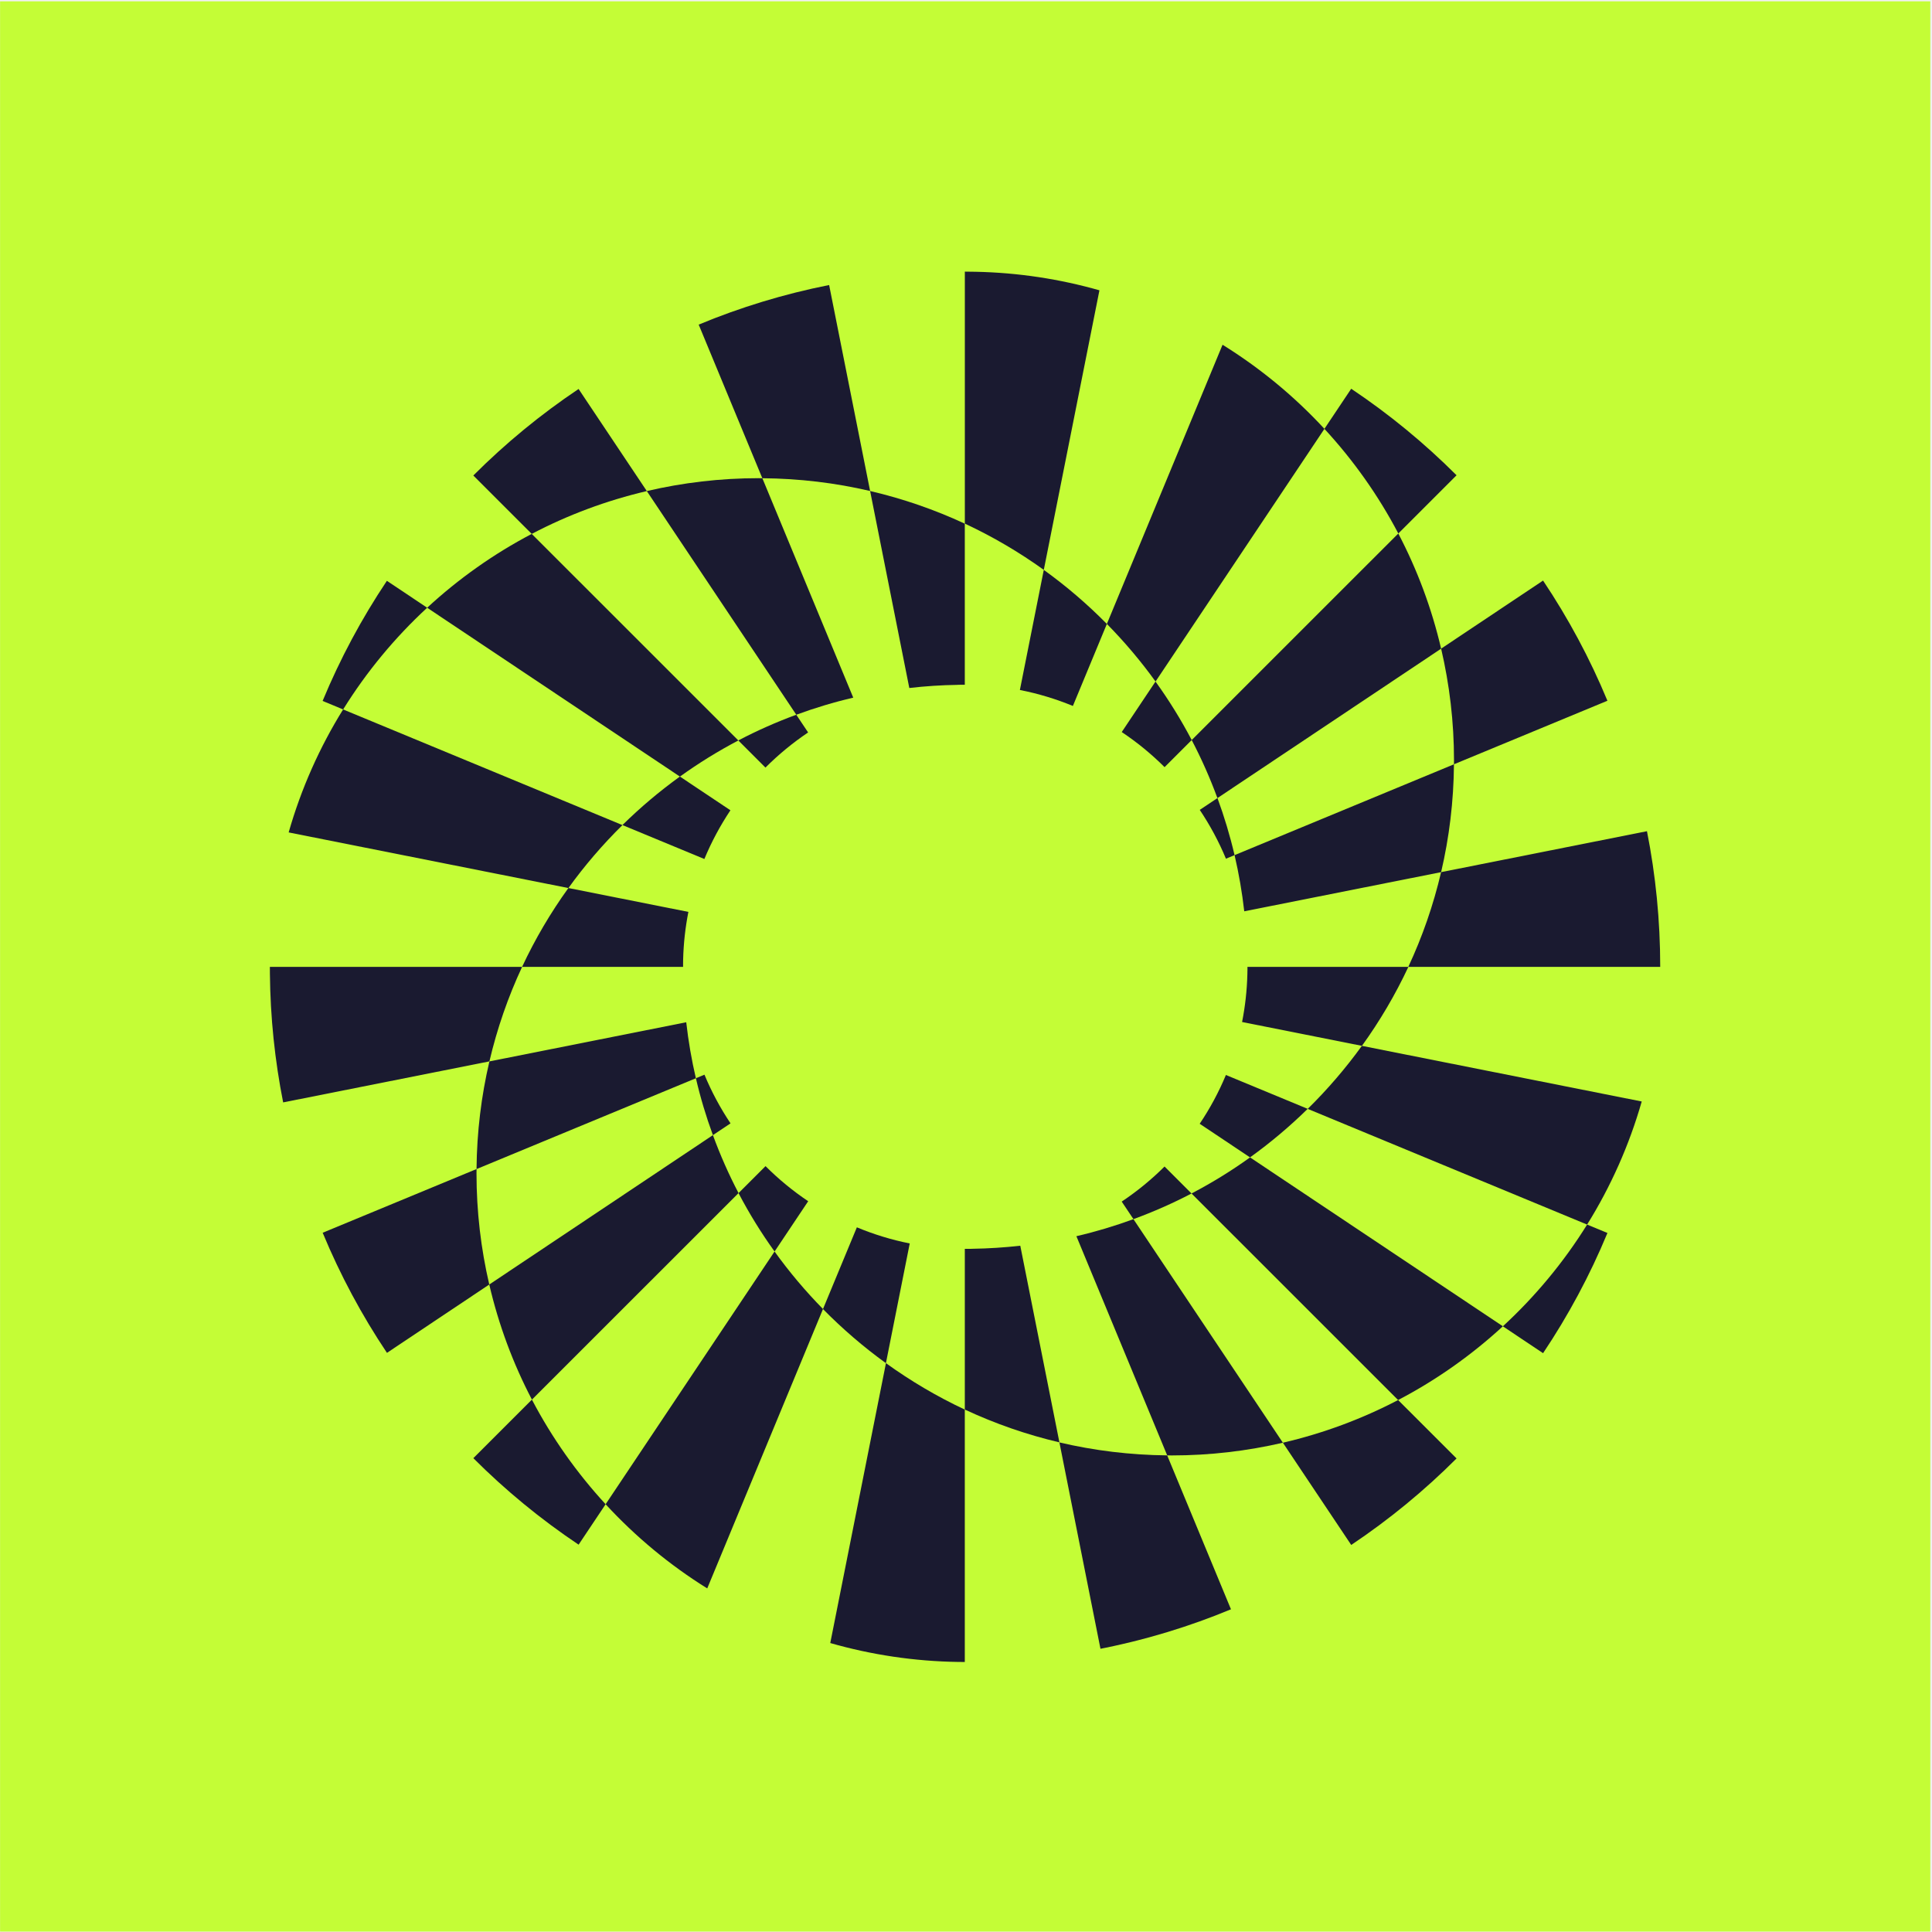
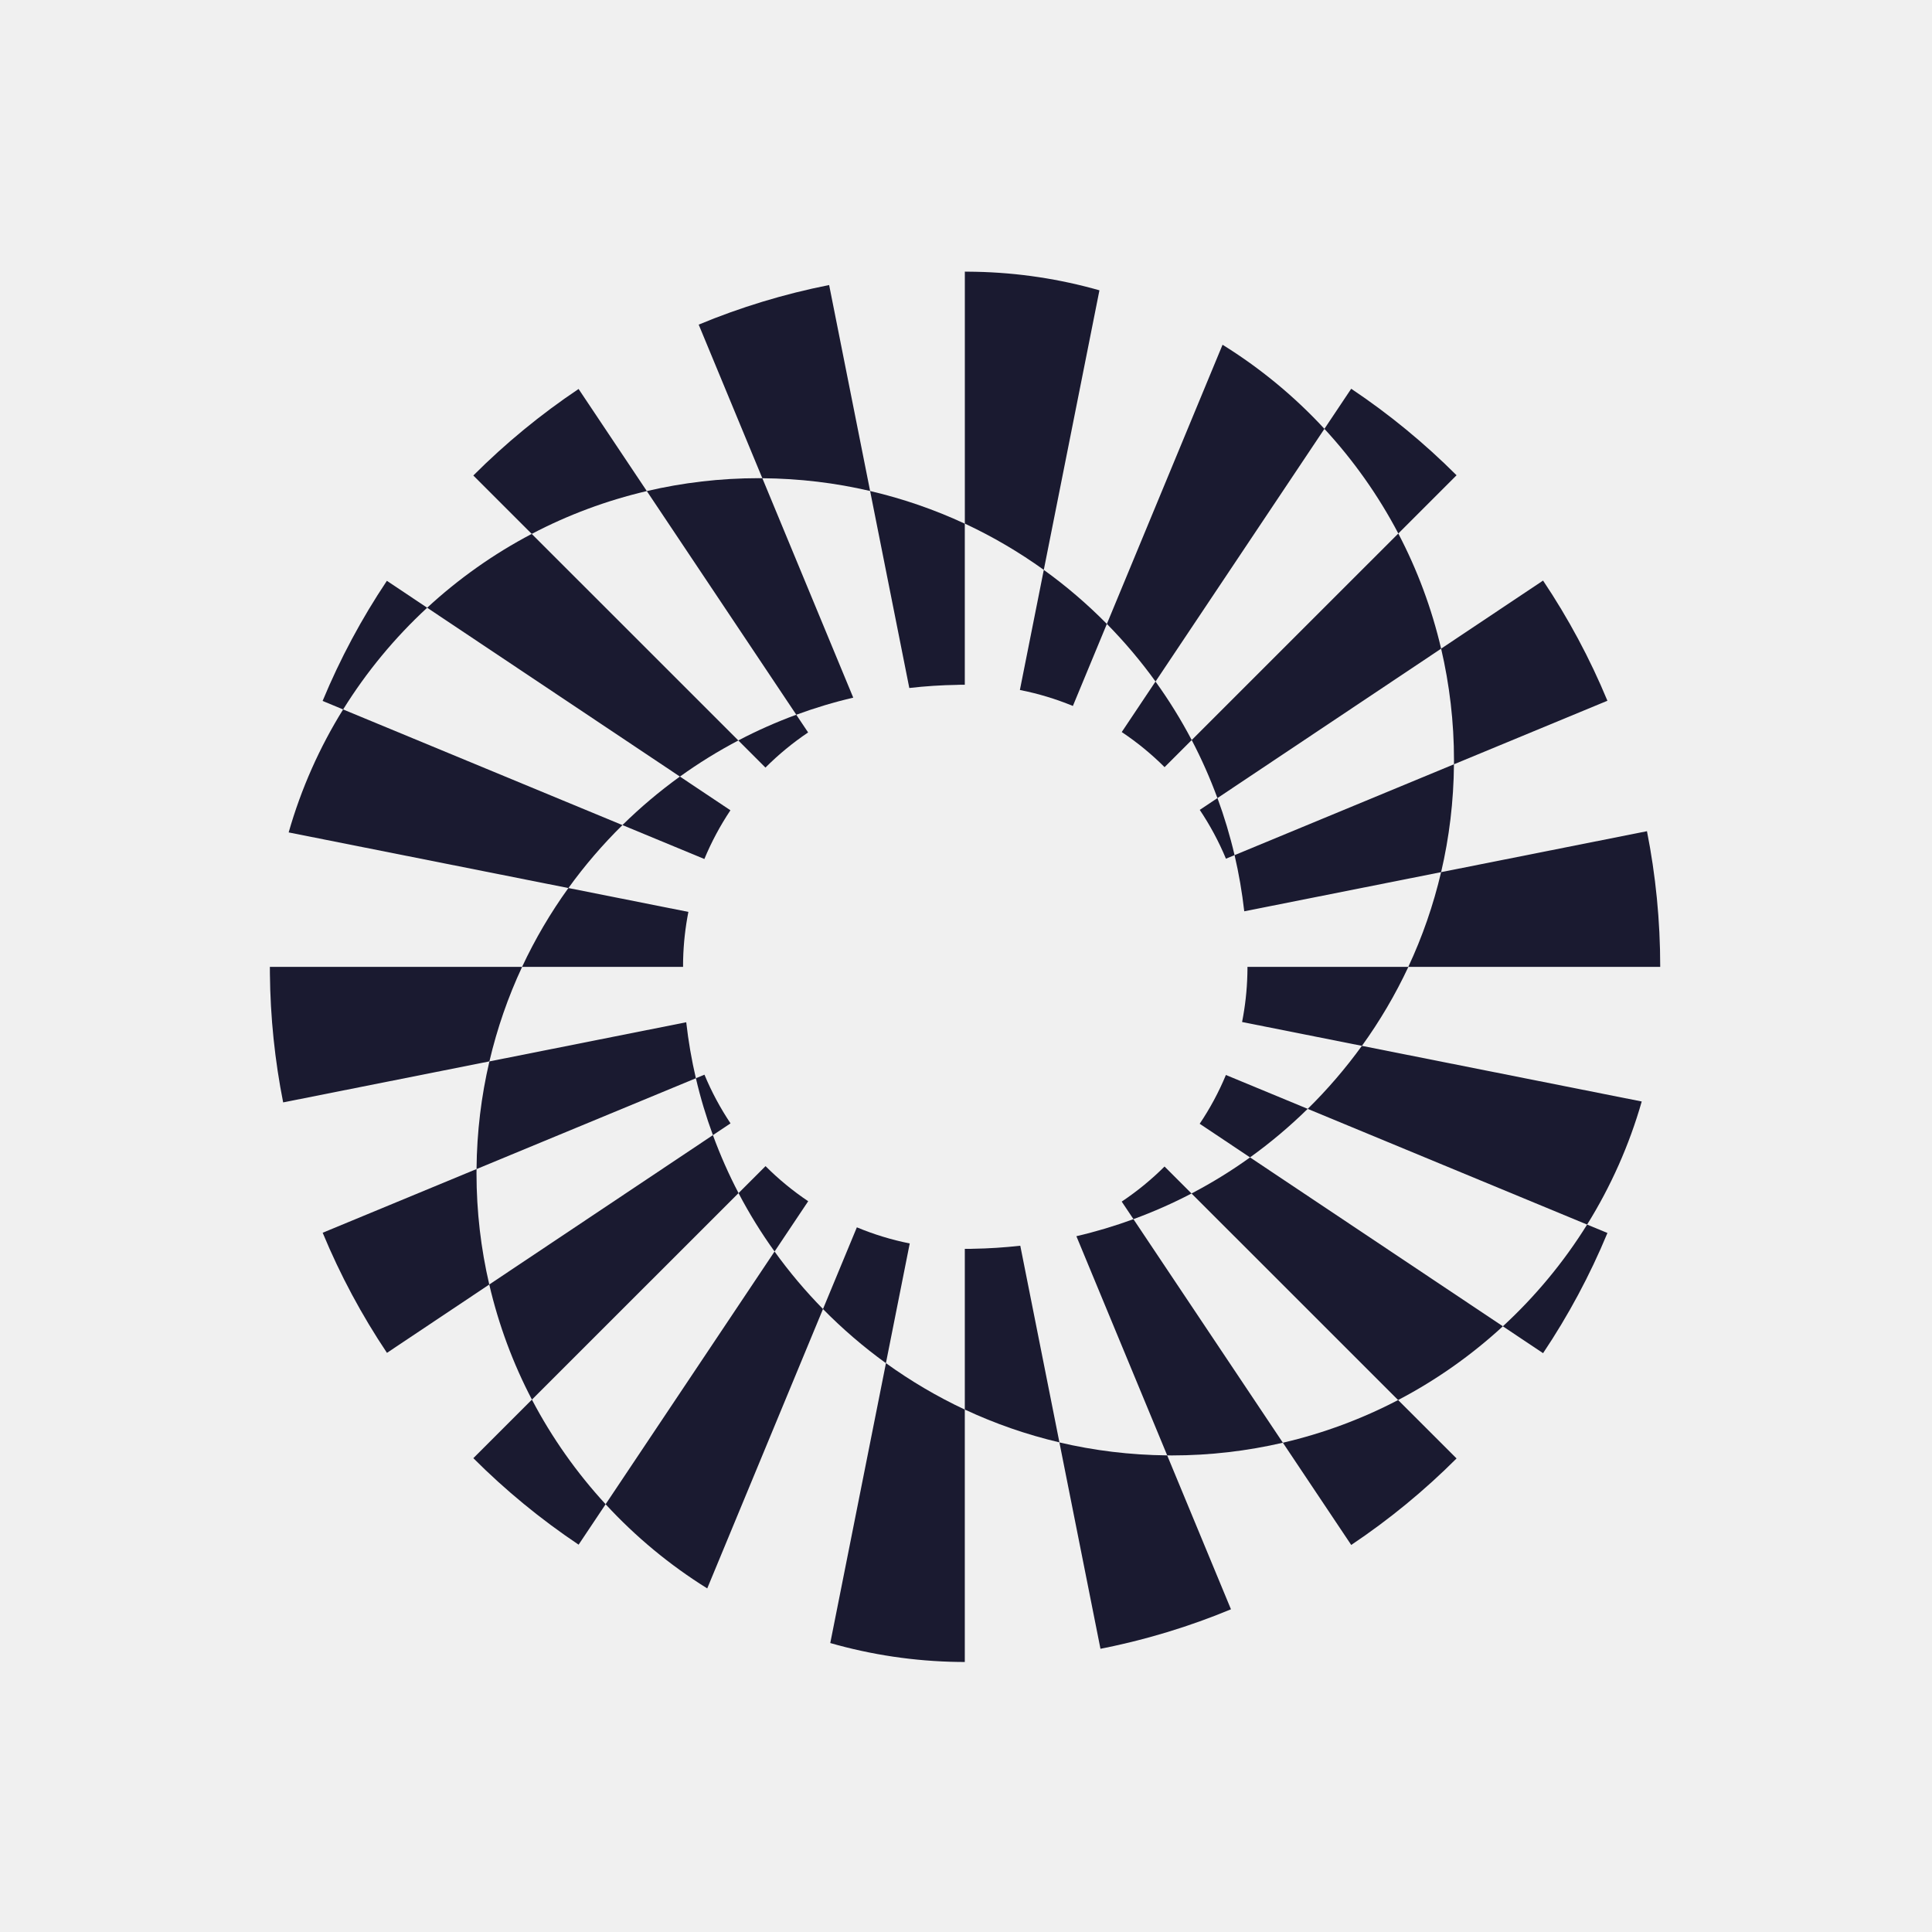
<svg xmlns="http://www.w3.org/2000/svg" width="1081" height="1081" viewBox="0 0 1081 1081" fill="none">
-   <rect width="1080" height="1080.01" transform="translate(0.0448608 0.751862)" fill="#C4FD36" />
  <g clip-path="url(#clip0_204_15466)">
    <path d="M899.393 689.876L888.03 685.179C874.931 706.241 859.038 725.369 840.887 742.103L863.384 757.132C877.481 736.085 889.581 713.579 899.393 689.891V689.876Z" fill="#1A1A30" />
    <path d="M814.976 816.035L782.283 783.351C762.136 793.883 740.515 801.958 717.804 807.239L756.04 864.439C777.262 850.239 796.994 834.012 814.976 816.035Z" fill="#1A1A30" />
    <path d="M653.068 814.317C632.338 814.117 612.16 811.63 592.765 807.071L615.738 922.531C616.705 922.346 617.673 922.147 618.64 921.947C620.145 921.64 621.65 921.318 623.155 920.996C624.583 920.689 626.026 920.366 627.454 920.028C629.312 919.599 631.186 919.169 633.044 918.708C634.088 918.447 635.132 918.186 636.177 917.925C638.418 917.357 640.645 916.774 642.872 916.16C643.517 915.976 644.162 915.807 644.807 915.622C647.432 914.886 650.043 914.133 652.653 913.35C652.884 913.274 653.129 913.212 653.36 913.135C665.414 909.466 677.223 905.229 688.755 900.44L653.068 814.317Z" fill="#1A1A30" />
    <path d="M495.712 762.719L464.555 919.322C487.435 925.877 511.529 929.561 536.436 929.899C537.557 929.899 538.709 929.914 539.83 929.914V788.694C524.274 781.402 509.517 772.683 495.712 762.719Z" fill="#1A1A30" />
    <path d="M433.384 700.238L338.853 841.657C355.56 859.787 374.678 875.661 395.716 888.756L460.487 732.43C450.659 722.421 441.584 711.659 433.368 700.222L433.384 700.238Z" fill="#1A1A30" />
    <path d="M398.887 635.132L273.751 718.721C279.034 741.396 287.096 762.995 297.63 783.122L413.229 667.554C407.762 657.13 402.987 646.292 398.887 635.132Z" fill="#1A1A30" />
    <path d="M383.967 571.974L273.835 593.881C269.289 613.255 266.817 633.412 266.633 654.121L389.357 603.307C386.977 593.068 385.165 582.628 383.967 571.99V571.974Z" fill="#1A1A30" />
    <path d="M382.201 540.949C382.201 540.227 382.201 539.506 382.201 538.784C382.201 538.124 382.201 537.448 382.232 536.788C382.462 527.715 383.475 518.842 385.165 510.23L318.029 496.874C308.093 510.66 299.402 525.397 292.138 540.949C292.138 540.949 292.138 540.964 292.138 540.979H382.201V540.949Z" fill="#1A1A30" />
    <path d="M408.699 453.384L380.429 434.501C369.019 442.714 358.27 451.802 348.258 461.643L394.111 480.633C398.088 471.038 402.987 461.919 408.684 453.384H408.699Z" fill="#1A1A30" />
    <path d="M452.167 409.83L445.533 399.913C434.431 403.997 423.651 408.771 413.285 414.206C413.224 414.236 413.163 414.267 413.101 414.298L428.288 429.481C435.567 422.189 443.567 415.603 452.151 409.83H452.167Z" fill="#1A1A30" />
    <path d="M539.836 292.974C539.913 293.004 540.005 293.05 540.082 293.081C555.576 300.327 570.272 308.97 584.031 318.856L615.157 162.438C593.075 156.144 569.857 152.552 545.871 152.061C543.86 152.03 541.863 151.984 539.852 151.984V292.958L539.836 292.974Z" fill="#1A1A30" />
    <path d="M646.548 381.338L741.048 239.949C724.295 221.819 705.131 205.976 684.047 192.896L619.322 349.099C629.196 359.124 638.302 369.886 646.548 381.323V381.338Z" fill="#1A1A30" />
    <path d="M666.852 414.206C672.303 424.614 677.079 435.422 681.179 446.552L806.345 362.946C801.047 340.303 792.97 318.734 782.451 298.654C782.42 298.608 782.405 298.562 782.374 298.516L666.775 414.083C666.775 414.083 666.821 414.175 666.852 414.221V414.206Z" fill="#1A1A30" />
    <path d="M696.188 509.893L806.336 487.986C810.881 468.582 813.354 448.394 813.523 427.639L690.768 478.468C693.163 488.723 694.975 499.208 696.188 509.878V509.893Z" fill="#1A1A30" />
    <path d="M697.967 543.114C697.967 543.774 697.967 544.45 697.936 545.11C697.706 554.229 696.693 563.164 694.973 571.837L762.032 585.178C771.998 571.361 780.72 556.578 788.014 540.996H697.982C697.982 541.702 697.982 542.408 697.982 543.13L697.967 543.114Z" fill="#1A1A30" />
    <path d="M671.256 628.776L699.418 647.582C710.874 639.353 721.654 630.265 731.681 620.425L685.921 601.481C681.928 611.106 676.999 620.241 671.256 628.776Z" fill="#1A1A30" />
    <path d="M627.621 672.314L634.193 682.139C645.372 678.04 656.229 673.25 666.686 667.785L651.591 652.694C644.282 659.986 636.251 666.557 627.636 672.314H627.621Z" fill="#1A1A30" />
    <path d="M180.508 392.191L191.994 396.95C205.062 375.903 220.894 356.775 239.014 340.041L216.471 324.981C202.39 346.028 190.32 368.519 180.508 392.191Z" fill="#1A1A30" />
    <path d="M264.826 266.047L297.518 298.73C297.518 298.73 297.641 298.669 297.703 298.638C317.757 288.122 339.302 280.063 361.906 274.766L323.731 217.643C302.54 231.843 282.807 248.07 264.841 266.047H264.826Z" fill="#1A1A30" />
    <path d="M390.934 181.628L426.544 267.582C447.274 267.736 467.467 270.192 486.847 274.721L463.92 159.476C438.614 164.496 414.213 171.957 390.934 181.628Z" fill="#1A1A30" />
    <path d="M756.029 217.521L741.041 239.949C757.242 257.496 771.185 277.162 782.395 298.501L814.98 265.924C796.998 247.948 777.266 231.721 756.044 217.521H756.029Z" fill="#1A1A30" />
    <path d="M863.378 324.844L806.346 362.932C811.029 382.996 813.548 403.89 813.548 425.382C813.548 426.135 813.517 426.887 813.517 427.639L899.387 392.085C889.575 368.397 877.474 345.891 863.378 324.844Z" fill="#1A1A30" />
    <path d="M666.866 667.692C666.866 667.692 666.743 667.753 666.682 667.784L782.281 783.351C782.281 783.351 782.404 783.29 782.465 783.259C803.749 772.099 823.374 758.221 840.895 742.086L699.436 647.597C689.102 655.027 678.214 661.751 666.866 667.692Z" fill="#1A1A30" />
    <path d="M544.243 698.733C543.583 698.749 542.907 698.764 542.247 698.764C541.525 698.764 540.804 698.764 540.082 698.764C540.005 698.764 539.913 698.764 539.836 698.764V788.663C539.913 788.709 540.005 788.74 540.082 788.786C556.789 796.585 574.433 802.725 592.768 807.039L570.871 697.014C562.102 697.996 553.227 698.58 544.228 698.718L544.243 698.733Z" fill="#1A1A30" />
    <path d="M428.341 652.464L413.23 667.57C413.23 667.57 413.276 667.662 413.292 667.708C419.235 679.053 425.96 689.922 433.393 700.253L452.204 672.114C443.62 666.357 435.619 659.771 428.341 652.479V652.464Z" fill="#1A1A30" />
    <path d="M394.157 601.311L389.366 603.292C391.9 614.176 395.094 624.799 398.887 635.131L408.745 628.545C403.033 620.01 398.134 610.891 394.157 601.296V601.311Z" fill="#1A1A30" />
    <path d="M731.691 620.44L888.029 685.178C901.22 663.977 911.57 640.842 918.588 616.31L762.003 585.177C752.897 597.781 742.747 609.586 731.691 620.455V620.44Z" fill="#1A1A30" />
    <path d="M602.263 691.672L653.076 814.316C653.951 814.316 654.811 814.347 655.686 814.347C677.062 814.347 697.838 811.86 717.801 807.239L634.188 682.154C623.823 685.946 613.166 689.154 602.263 691.687V691.672Z" fill="#1A1A30" />
    <path d="M479.429 686.728L460.479 732.445C471.336 743.499 483.114 753.631 495.69 762.719L509.019 695.739C498.762 693.698 488.857 690.643 479.413 686.713L479.429 686.728Z" fill="#1A1A30" />
    <path d="M921.499 465.081L806.33 487.986C802.015 506.423 795.842 524.154 787.995 540.949C787.995 540.949 787.995 540.965 787.995 540.98H928.932C928.932 515.005 926.382 489.629 921.515 465.081H921.499Z" fill="#1A1A30" />
    <path d="M600.306 395.001L619.316 349.115C608.444 338.077 596.635 327.945 584.028 318.872L570.653 386.067C580.926 388.078 590.846 391.102 600.306 395.001Z" fill="#1A1A30" />
    <path d="M651.61 429.235L666.782 414.068C660.793 402.661 654.021 391.731 646.528 381.338L627.64 409.6C636.27 415.357 644.286 421.928 651.61 429.235Z" fill="#1A1A30" />
    <path d="M685.942 480.464L690.764 478.468C688.215 467.553 685.005 456.899 681.197 446.537L671.292 453.154C677.02 461.704 681.949 470.839 685.942 480.464Z" fill="#1A1A30" />
    <path d="M323.75 864.271L338.86 841.658C322.737 824.142 308.855 804.538 297.691 783.26C297.661 783.214 297.645 783.168 297.614 783.122L264.845 815.882C282.811 833.859 302.544 850.071 323.735 864.271H323.75Z" fill="#1A1A30" />
    <path d="M216.508 756.962L273.755 718.721C269.102 698.733 266.614 677.917 266.614 656.516C266.614 655.718 266.645 654.92 266.645 654.106L180.544 689.753C190.357 713.425 202.427 735.915 216.508 756.947V756.962Z" fill="#1A1A30" />
    <path d="M151.015 544.587C151.246 569.288 153.795 593.421 158.432 616.817L273.832 593.866C278.147 575.444 284.305 557.744 292.136 540.98H151C151 542.177 151 543.39 151.015 544.587Z" fill="#1A1A30" />
    <path d="M413.112 414.299L297.512 298.731C276.198 309.923 256.543 323.847 239.006 340.043L380.434 434.517C390.799 427.056 401.718 420.286 413.112 414.314V414.299Z" fill="#1A1A30" />
    <path d="M477.413 390.35L426.554 267.582C425.863 267.582 425.172 267.552 424.481 267.552C402.952 267.552 382.006 270.069 361.906 274.767L445.549 399.914C455.899 396.106 466.525 392.898 477.413 390.35Z" fill="#1A1A30" />
    <path d="M535.914 383.166C536.574 383.15 537.25 383.135 537.91 383.135C538.555 383.135 539.185 383.135 539.829 383.135V293.005C523.03 285.191 505.294 279.035 486.852 274.737L508.78 384.947C517.702 383.933 526.746 383.319 535.914 383.196V383.166Z" fill="#1A1A30" />
    <path d="M348.255 461.657L191.978 396.95C178.818 418.135 168.514 441.239 161.512 465.756L318.035 496.889C327.11 484.301 337.23 472.526 348.27 461.657H348.255Z" fill="#1A1A30" />
  </g>
  <defs>
    <clipPath id="clip0_204_15466">
      <rect width="777.915" height="777.915" fill="white" transform="translate(151 152)" />
    </clipPath>
  </defs>
</svg>
